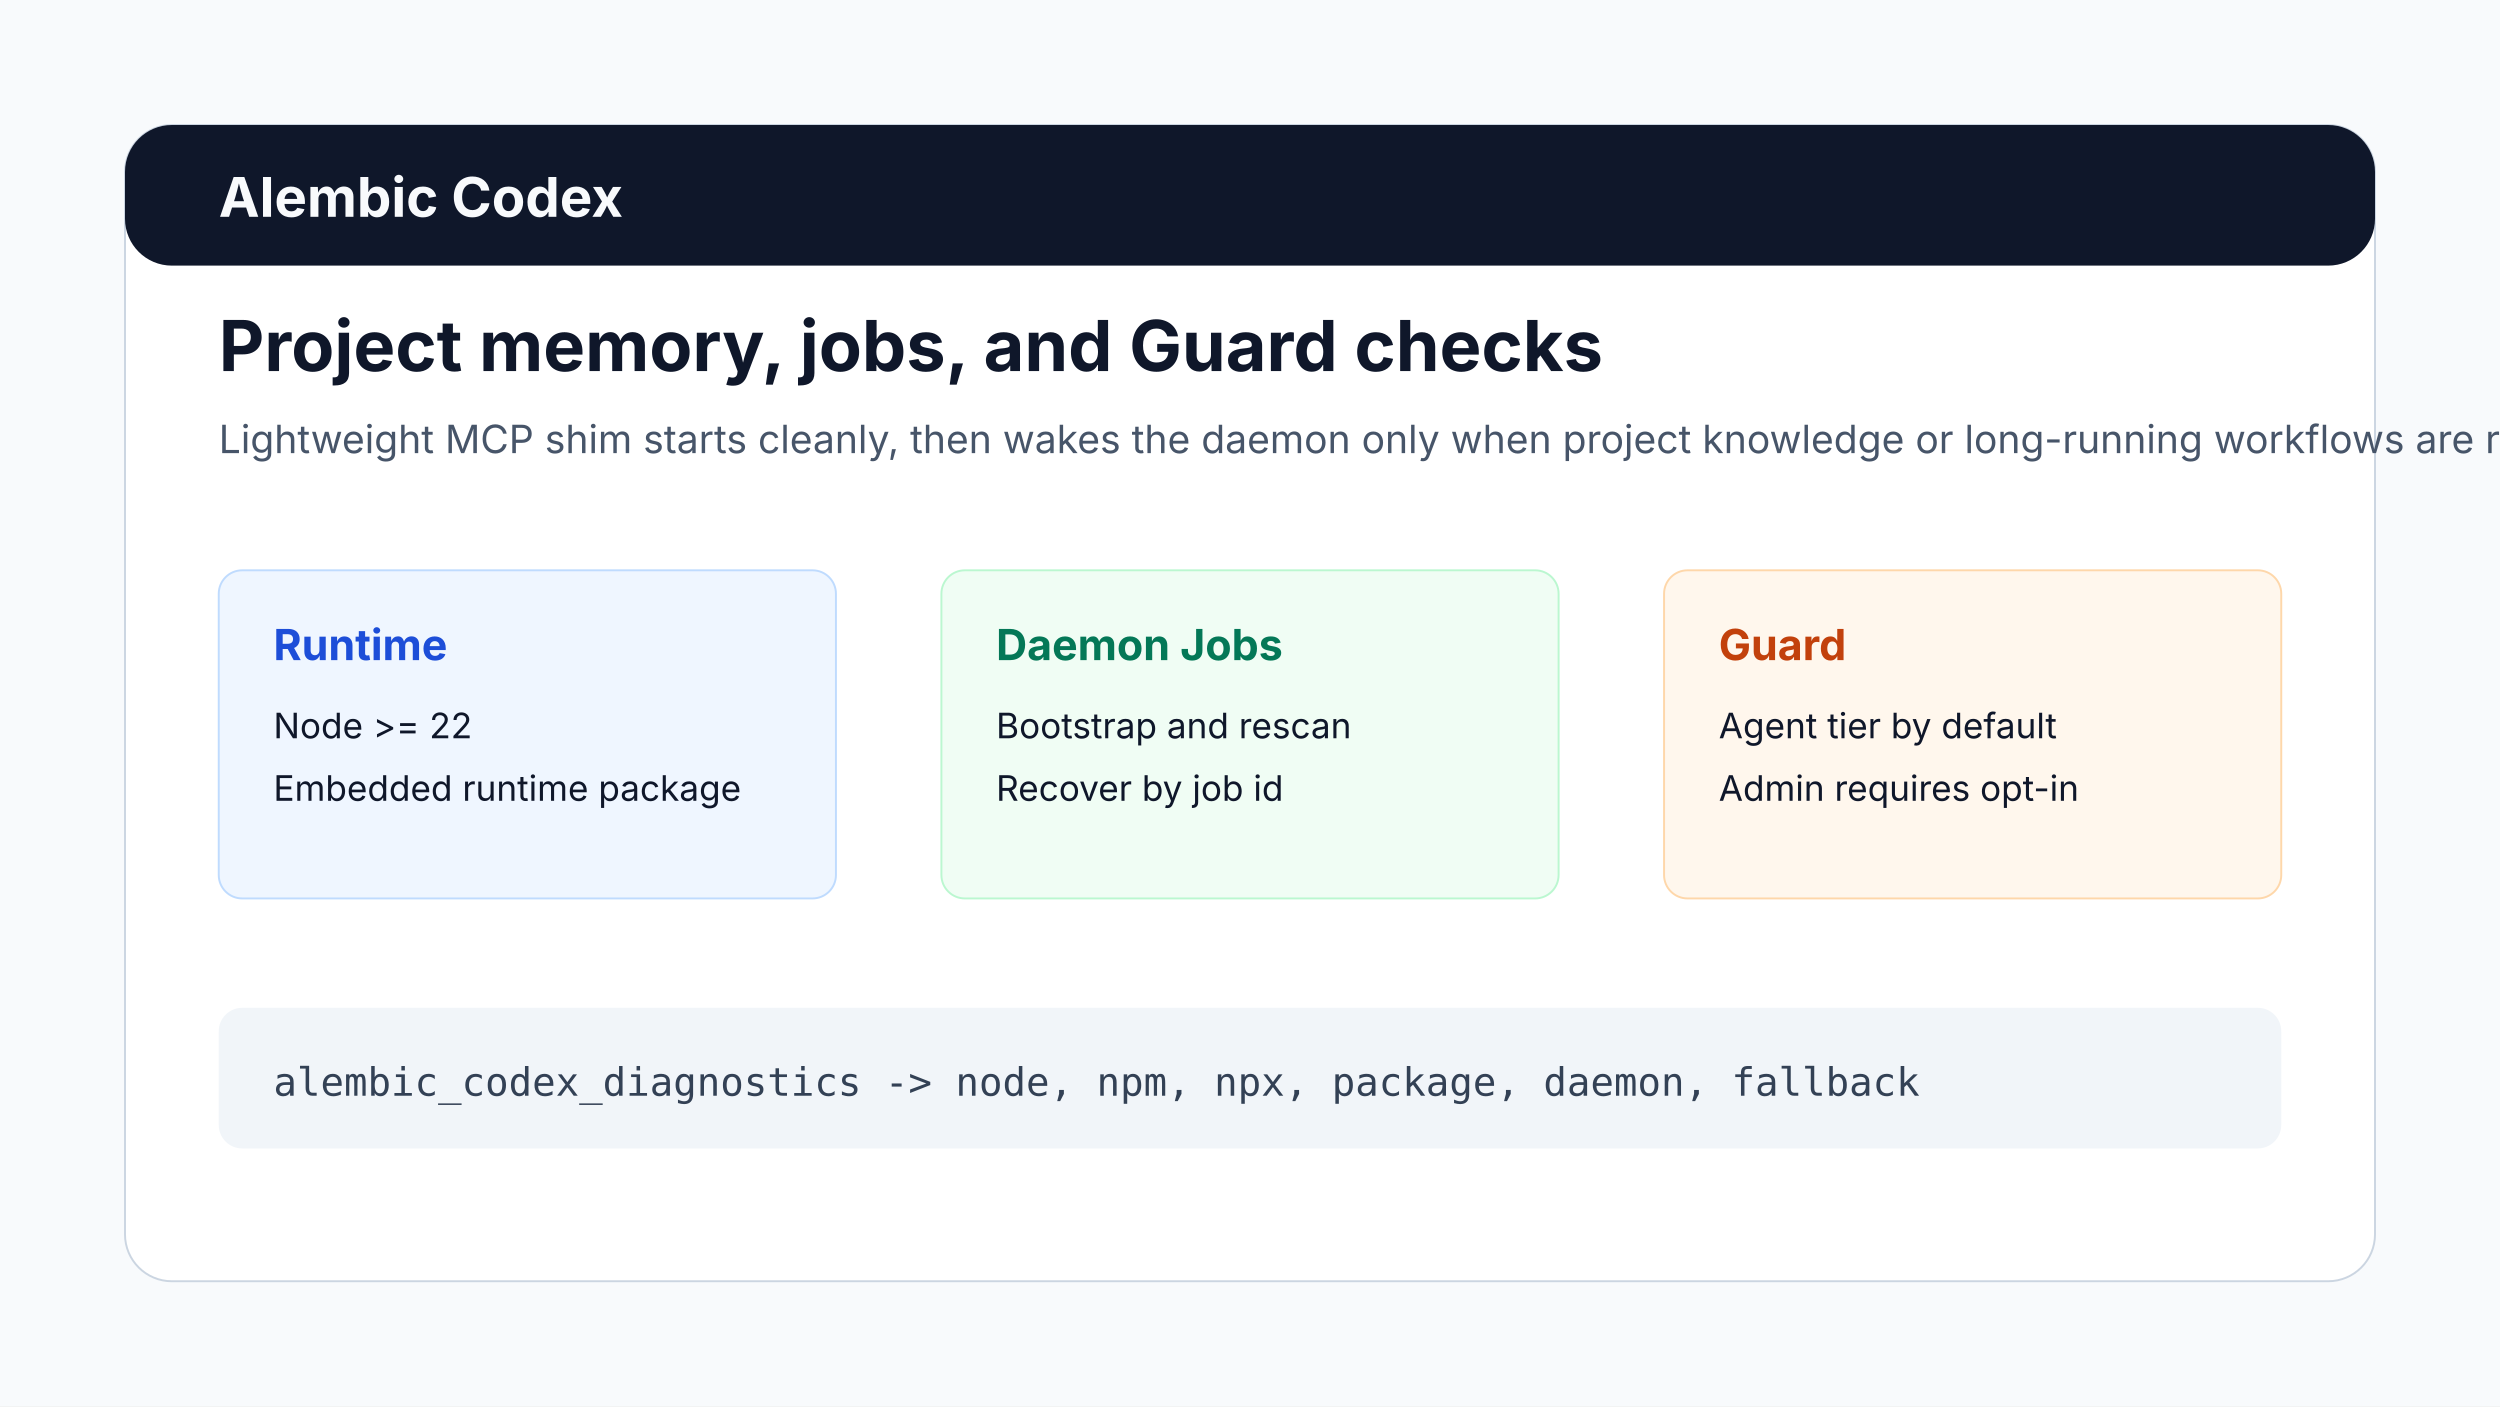
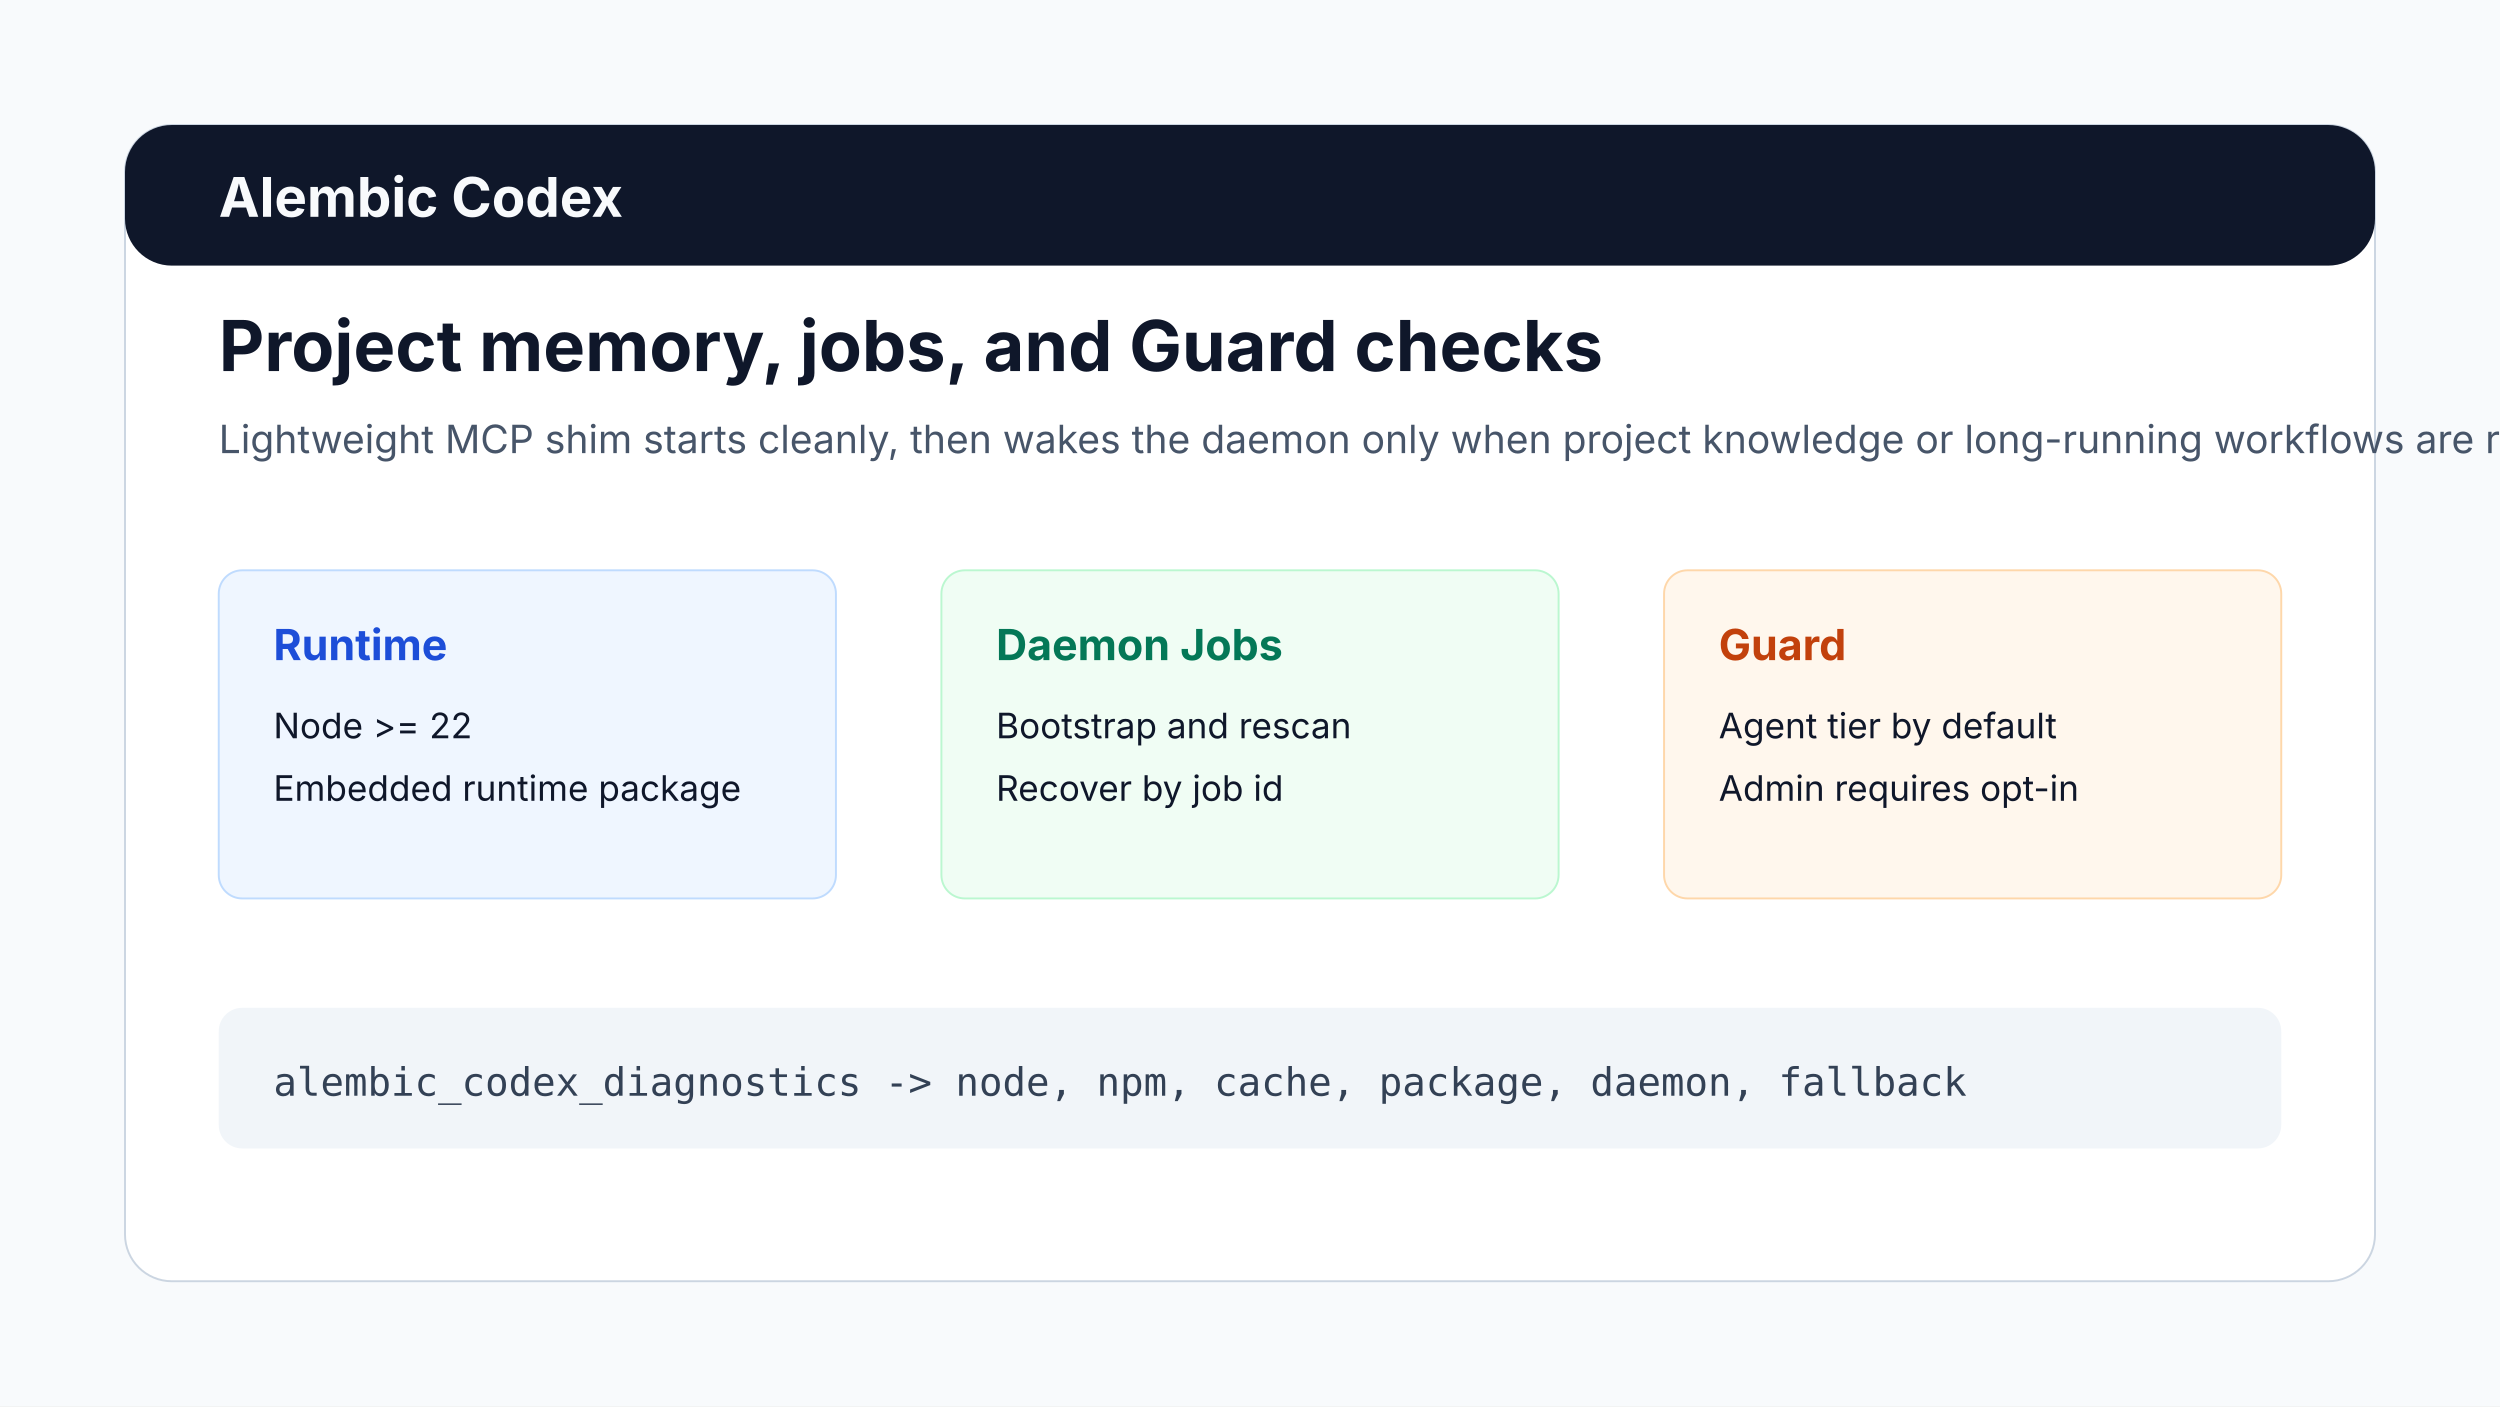
<svg xmlns="http://www.w3.org/2000/svg" width="1280" height="720" viewBox="0 0 1280 720" role="img" aria-label="Alembic Codex status screenshot">
  <rect width="1280" height="720" fill="#F8FAFC" />
  <rect x="64" y="64" width="1152" height="592" rx="24" fill="#FFFFFF" stroke="#CBD5E1" />
  <rect x="64" y="64" width="1152" height="72" rx="24" fill="#0F172A" />
  <text x="112" y="111" fill="#F8FAFC" font-family="-apple-system,BlinkMacSystemFont,Segoe UI,sans-serif" font-size="28" font-weight="700">Alembic Codex</text>
  <text x="112" y="190" fill="#0F172A" font-family="-apple-system,BlinkMacSystemFont,Segoe UI,sans-serif" font-size="36" font-weight="700">Project memory, jobs, and Guard checks</text>
  <text x="112" y="232" fill="#475569" font-family="-apple-system,BlinkMacSystemFont,Segoe UI,sans-serif" font-size="20">Lightweight MCP shim starts cleanly, then wakes the daemon only when project knowledge or long-running workflows are requested.</text>
  <rect x="112" y="292" width="316" height="168" rx="12" fill="#EFF6FF" stroke="#BFDBFE" />
  <text x="140" y="338" fill="#1D4ED8" font-family="-apple-system,BlinkMacSystemFont,Segoe UI,sans-serif" font-size="22" font-weight="700">Runtime</text>
  <text x="140" y="378" fill="#0F172A" font-family="-apple-system,BlinkMacSystemFont,Segoe UI,sans-serif" font-size="18">Node &gt;= 22</text>
  <text x="140" y="410" fill="#0F172A" font-family="-apple-system,BlinkMacSystemFont,Segoe UI,sans-serif" font-size="18">Embedded runtime package</text>
  <rect x="482" y="292" width="316" height="168" rx="12" fill="#F0FDF4" stroke="#BBF7D0" />
  <text x="510" y="338" fill="#047857" font-family="-apple-system,BlinkMacSystemFont,Segoe UI,sans-serif" font-size="22" font-weight="700">Daemon Jobs</text>
  <text x="510" y="378" fill="#0F172A" font-family="-apple-system,BlinkMacSystemFont,Segoe UI,sans-serif" font-size="18">Bootstrap and rescan</text>
  <text x="510" y="410" fill="#0F172A" font-family="-apple-system,BlinkMacSystemFont,Segoe UI,sans-serif" font-size="18">Recover by job id</text>
  <rect x="852" y="292" width="316" height="168" rx="12" fill="#FFF7ED" stroke="#FED7AA" />
  <text x="880" y="338" fill="#C2410C" font-family="-apple-system,BlinkMacSystemFont,Segoe UI,sans-serif" font-size="22" font-weight="700">Guard</text>
  <text x="880" y="378" fill="#0F172A" font-family="-apple-system,BlinkMacSystemFont,Segoe UI,sans-serif" font-size="18">Agent tier by default</text>
  <text x="880" y="410" fill="#0F172A" font-family="-apple-system,BlinkMacSystemFont,Segoe UI,sans-serif" font-size="18">Admin requires opt-in</text>
  <rect x="112" y="516" width="1056" height="72" rx="12" fill="#F1F5F9" />
-   <text x="140" y="561" fill="#334155" font-family="ui-monospace,SFMono-Regular,Menlo,Monaco,Consolas,monospace" font-size="20">alembic_codex_diagnostics  -&gt;  node, npm, npx, package, daemon, fallback</text>
+   <text x="140" y="561" fill="#334155" font-family="ui-monospace,SFMono-Regular,Menlo,Monaco,Consolas,monospace" font-size="20">alembic_codex_diagnostics  -&gt;  node, npm, cache, package, daemon, fallback</text>
</svg>
